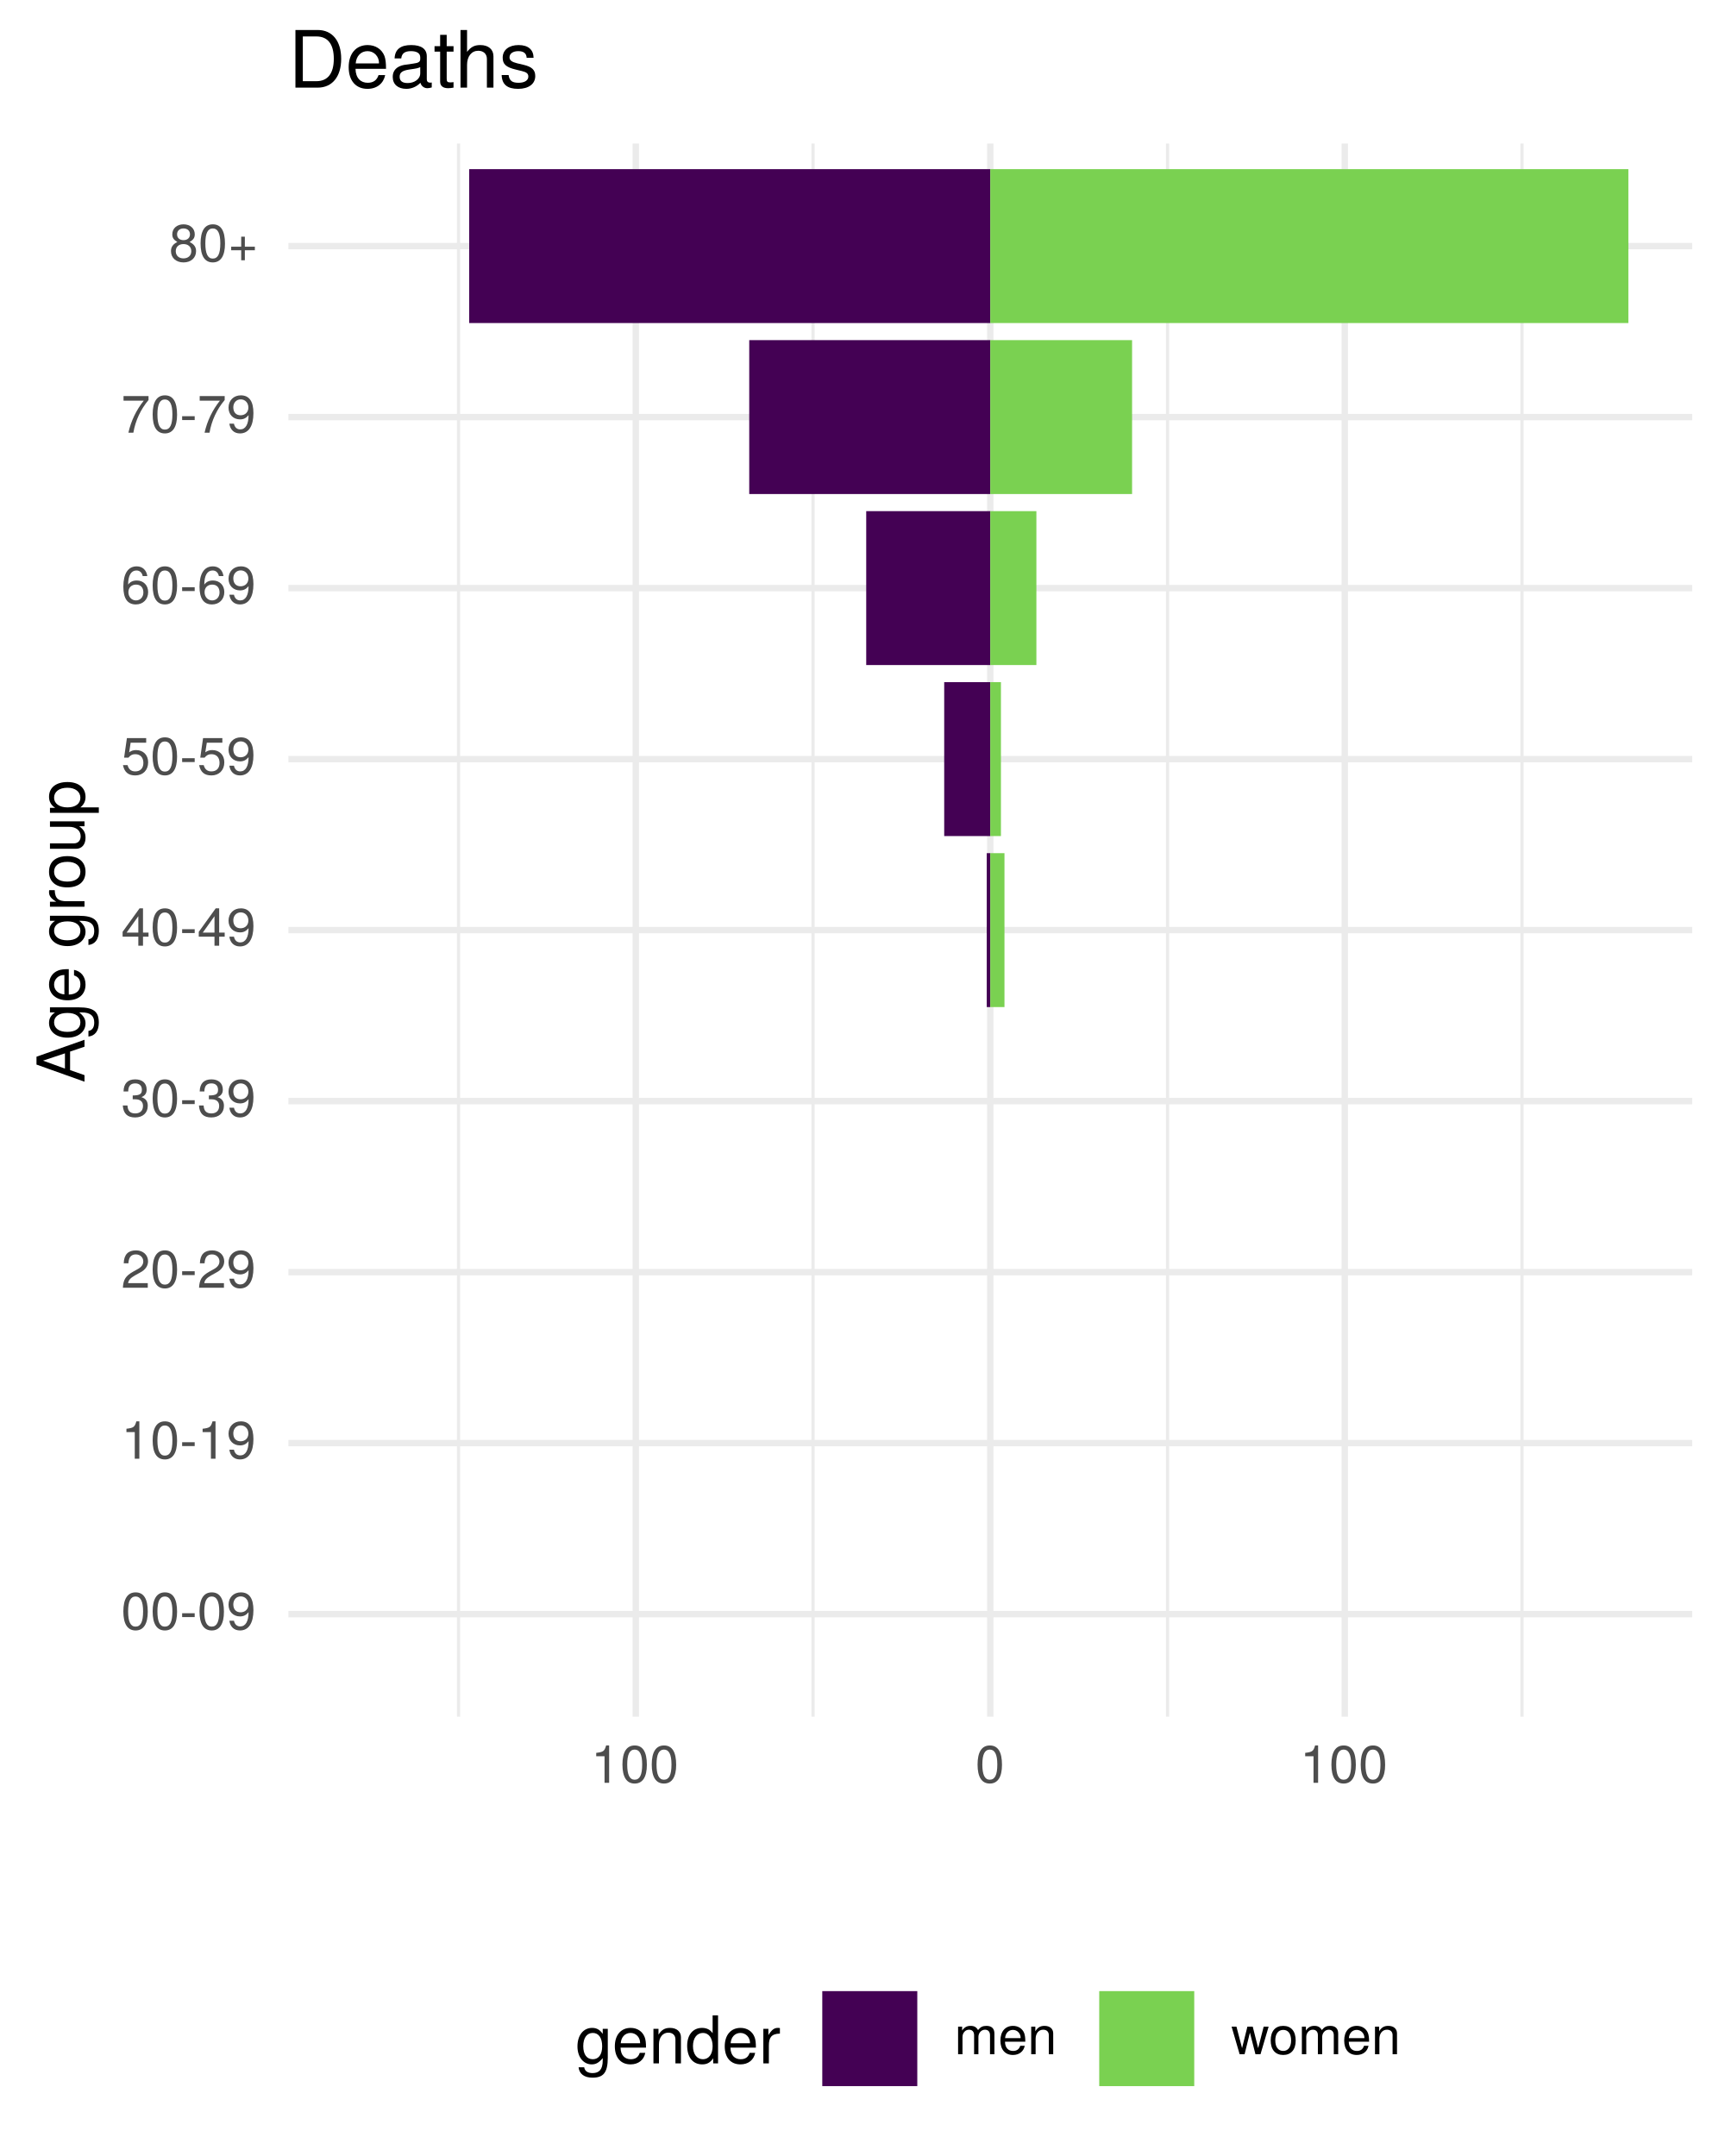
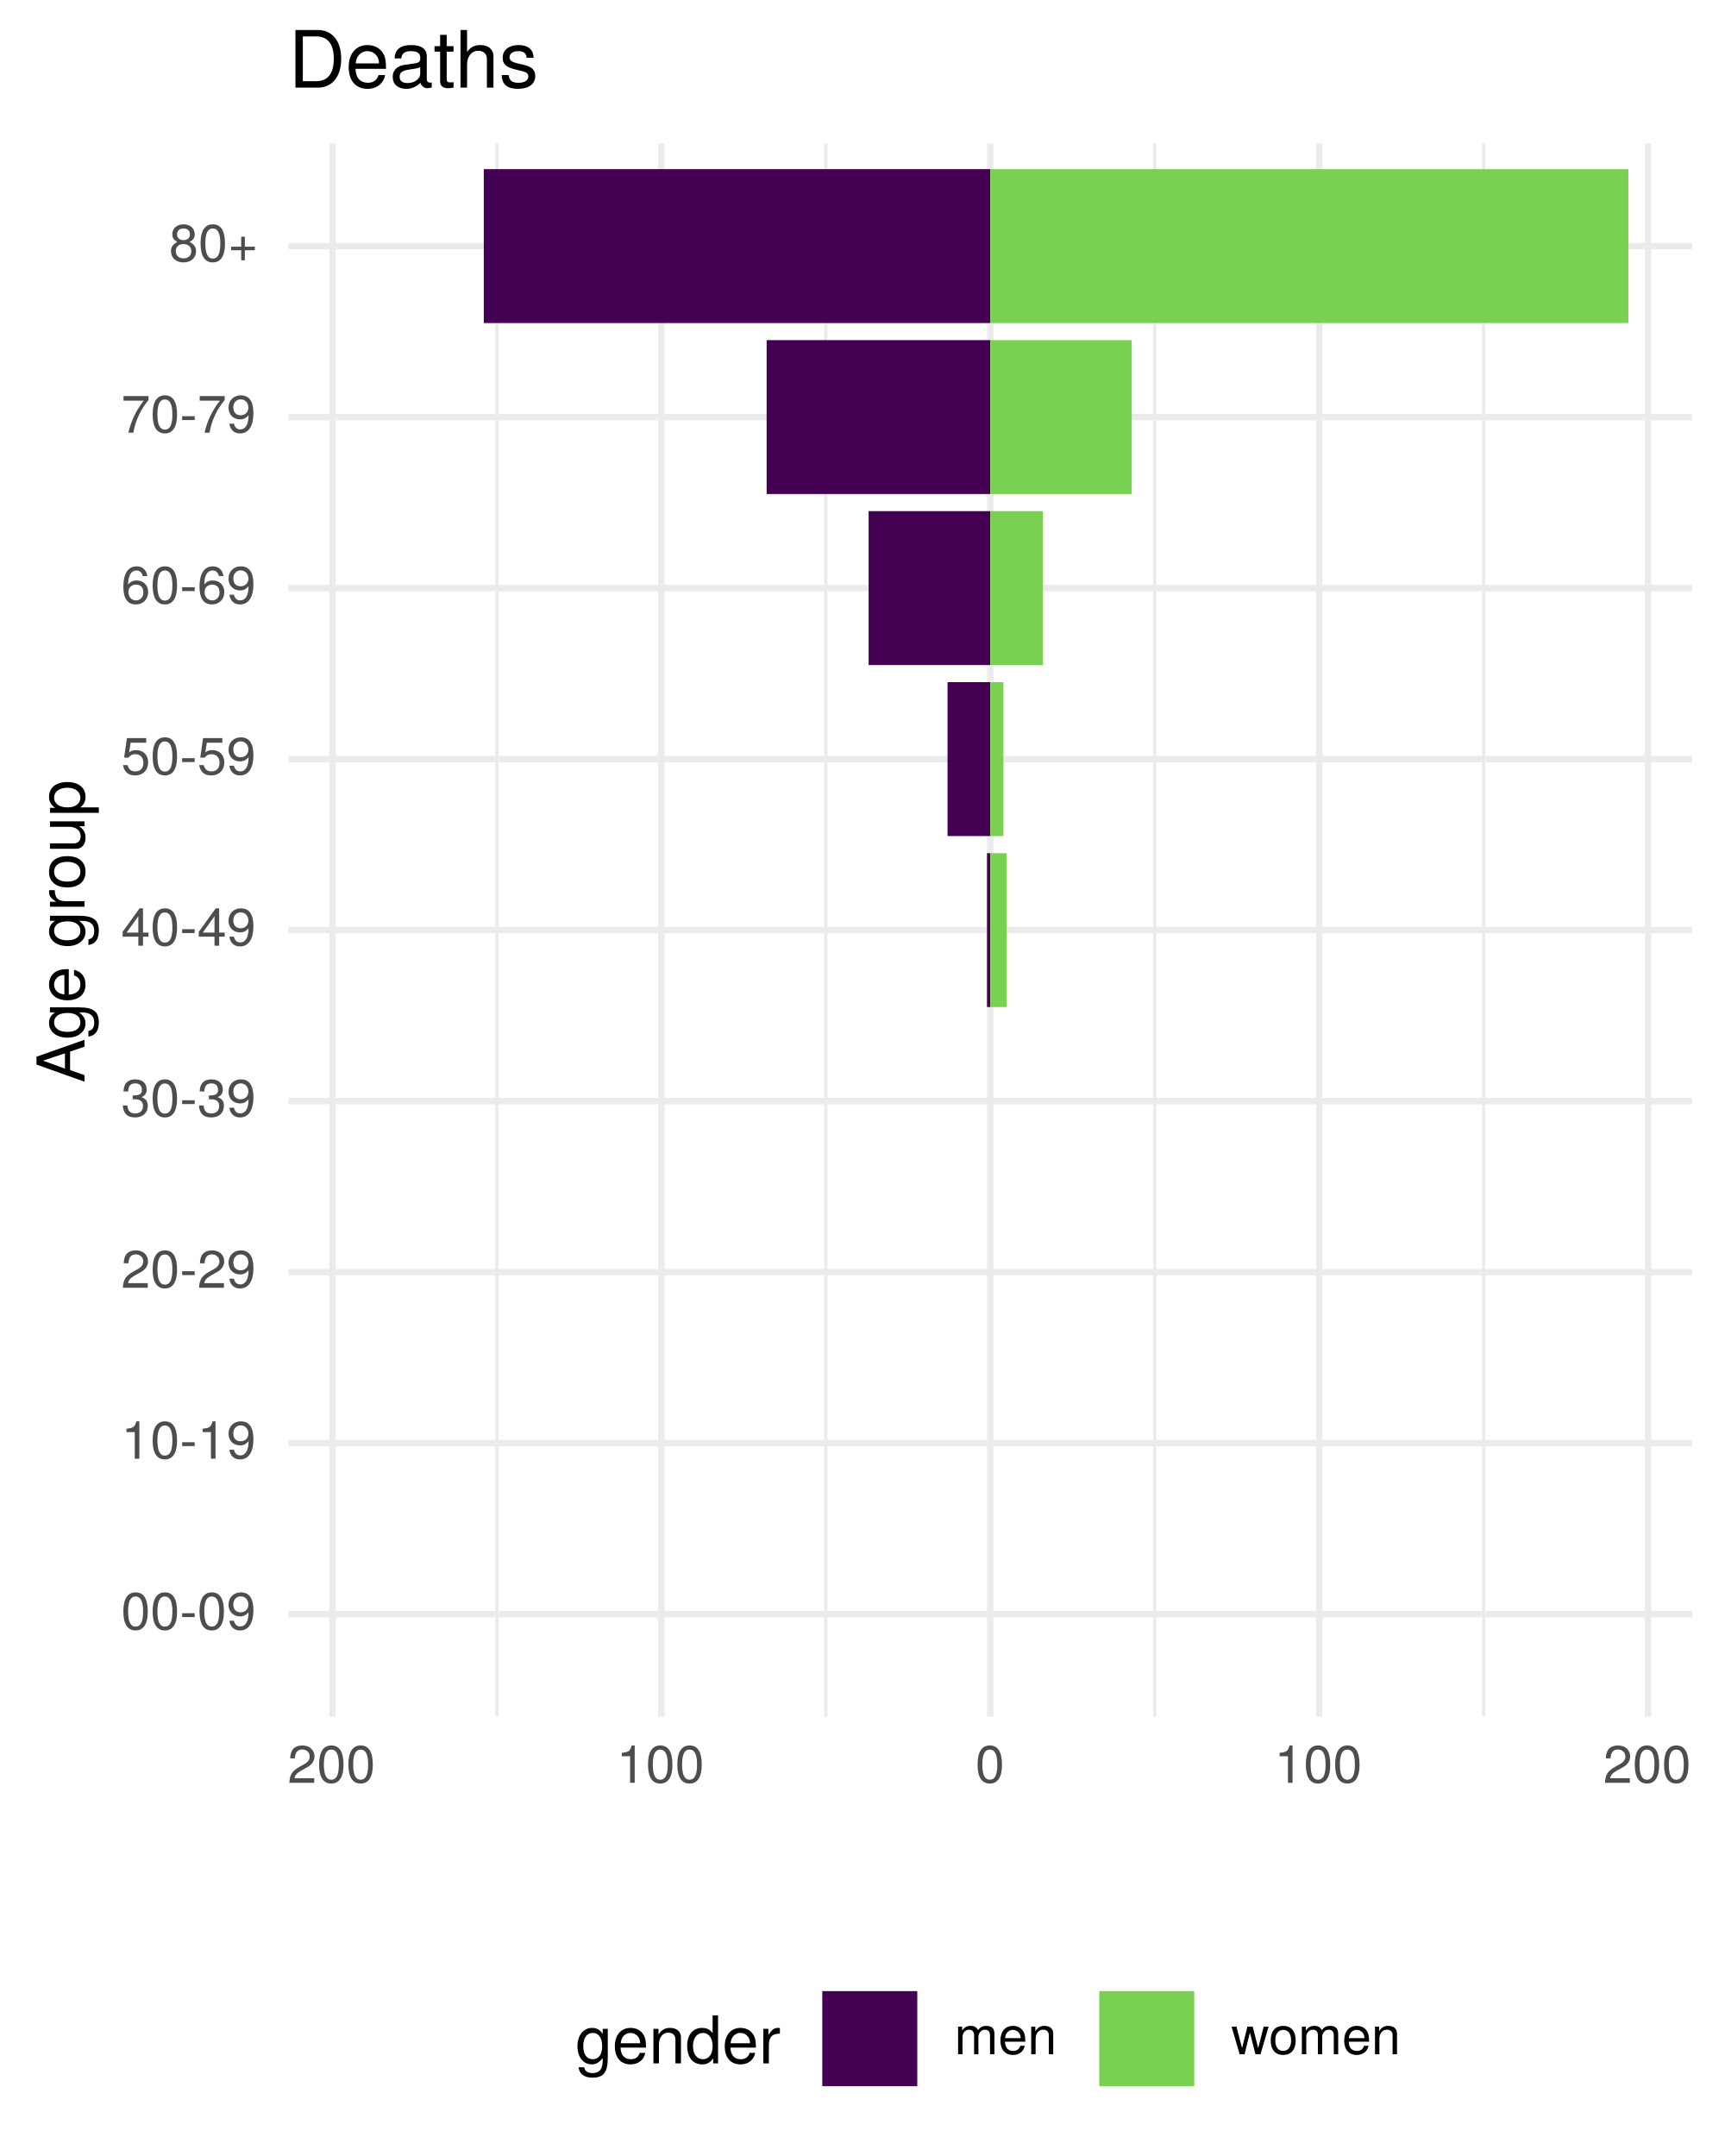
<svg xmlns="http://www.w3.org/2000/svg" xmlns:xlink="http://www.w3.org/1999/xlink" width="288pt" height="360pt" viewBox="0 0 288 360" version="1.1">
  <defs>
    <g>
      <symbol overflow="visible" id="glyph0-0">
        <path style="stroke:none;" d="" />
      </symbol>
      <symbol overflow="visible" id="glyph0-1">
        <path style="stroke:none;" d="M 4.453 -3 C 4.453 -5.156 3.781 -6.234 2.422 -6.234 C 1.078 -6.234 0.375 -5.141 0.375 -3.047 C 0.375 -0.953 1.078 0.125 2.422 0.125 C 3.734 0.125 4.453 -0.953 4.453 -3 Z M 3.672 -3.062 C 3.672 -1.297 3.266 -0.516 2.406 -0.516 C 1.578 -0.516 1.172 -1.344 1.172 -3.047 C 1.172 -4.75 1.578 -5.547 2.422 -5.547 C 3.25 -5.547 3.672 -4.734 3.672 -3.062 Z M 3.672 -3.062 " />
      </symbol>
      <symbol overflow="visible" id="glyph0-2">
        <path style="stroke:none;" d="M 2.5 -2.109 L 2.5 -2.75 L 0.406 -2.75 L 0.406 -2.109 Z M 2.5 -2.109 " />
      </symbol>
      <symbol overflow="visible" id="glyph0-3">
        <path style="stroke:none;" d="M 4.484 -3.266 C 4.484 -5.219 3.797 -6.234 2.375 -6.234 C 1.188 -6.234 0.328 -5.391 0.328 -4.172 C 0.328 -3.016 1.125 -2.219 2.25 -2.219 C 2.844 -2.219 3.266 -2.438 3.672 -2.922 C 3.672 -1.406 3.172 -0.547 2.281 -0.547 C 1.734 -0.547 1.359 -0.891 1.234 -1.5 L 0.469 -1.5 C 0.609 -0.469 1.281 0.125 2.234 0.125 C 3.688 0.125 4.484 -1.109 4.484 -3.266 Z M 3.641 -4.188 C 3.641 -3.422 3.094 -2.906 2.344 -2.906 C 1.594 -2.906 1.125 -3.391 1.125 -4.234 C 1.125 -5.016 1.656 -5.562 2.359 -5.562 C 3.094 -5.562 3.641 -5 3.641 -4.188 Z M 3.641 -4.188 " />
      </symbol>
      <symbol overflow="visible" id="glyph0-4">
        <path style="stroke:none;" d="M 3.047 0 L 3.047 -6.234 L 2.547 -6.234 C 2.266 -5.281 2.094 -5.141 0.891 -5 L 0.891 -4.438 L 2.281 -4.438 L 2.281 0 Z M 3.047 0 " />
      </symbol>
      <symbol overflow="visible" id="glyph0-5">
        <path style="stroke:none;" d="M 4.5 -4.406 C 4.5 -5.469 3.672 -6.234 2.5 -6.234 C 1.219 -6.234 0.484 -5.594 0.438 -4.078 L 1.219 -4.078 C 1.281 -5.125 1.703 -5.562 2.469 -5.562 C 3.172 -5.562 3.703 -5.062 3.703 -4.391 C 3.703 -3.891 3.406 -3.469 2.859 -3.156 L 2.047 -2.703 C 0.75 -1.969 0.375 -1.375 0.297 0 L 4.453 0 L 4.453 -0.766 L 1.172 -0.766 C 1.25 -1.281 1.531 -1.594 2.297 -2.047 L 3.172 -2.531 C 4.047 -2.984 4.5 -3.641 4.5 -4.406 Z M 4.5 -4.406 " />
      </symbol>
      <symbol overflow="visible" id="glyph0-6">
        <path style="stroke:none;" d="M 4.453 -1.812 C 4.453 -2.562 4.141 -3.016 3.391 -3.266 C 3.969 -3.5 4.266 -3.891 4.266 -4.516 C 4.266 -5.594 3.547 -6.234 2.359 -6.234 C 1.109 -6.234 0.438 -5.547 0.406 -4.219 L 1.188 -4.219 C 1.203 -5.141 1.578 -5.562 2.375 -5.562 C 3.062 -5.562 3.469 -5.156 3.469 -4.5 C 3.469 -3.828 3.188 -3.547 1.938 -3.547 L 1.938 -2.906 L 2.359 -2.906 C 3.219 -2.906 3.656 -2.5 3.656 -1.797 C 3.656 -1.016 3.172 -0.547 2.359 -0.547 C 1.516 -0.547 1.109 -0.969 1.062 -1.875 L 0.281 -1.875 C 0.375 -0.5 1.062 0.125 2.344 0.125 C 3.625 0.125 4.453 -0.641 4.453 -1.812 Z M 4.453 -1.812 " />
      </symbol>
      <symbol overflow="visible" id="glyph0-7">
        <path style="stroke:none;" d="M 4.578 -1.5 L 4.578 -2.188 L 3.656 -2.188 L 3.656 -6.234 L 3.078 -6.234 L 0.25 -2.312 L 0.25 -1.5 L 2.875 -1.5 L 2.875 0 L 3.656 0 L 3.656 -1.5 Z M 2.875 -2.188 L 0.922 -2.188 L 2.875 -4.922 Z M 2.875 -2.188 " />
      </symbol>
      <symbol overflow="visible" id="glyph0-8">
        <path style="stroke:none;" d="M 4.516 -2.062 C 4.516 -3.297 3.688 -4.109 2.5 -4.109 C 2.062 -4.109 1.703 -4 1.344 -3.734 L 1.594 -5.344 L 4.188 -5.344 L 4.188 -6.109 L 0.969 -6.109 L 0.5 -2.844 L 1.219 -2.844 C 1.578 -3.266 1.875 -3.422 2.359 -3.422 C 3.188 -3.422 3.719 -2.891 3.719 -1.969 C 3.719 -1.062 3.203 -0.547 2.359 -0.547 C 1.688 -0.547 1.266 -0.891 1.078 -1.594 L 0.312 -1.594 C 0.562 -0.359 1.266 0.125 2.375 0.125 C 3.641 0.125 4.516 -0.75 4.516 -2.062 Z M 4.516 -2.062 " />
      </symbol>
      <symbol overflow="visible" id="glyph0-9">
        <path style="stroke:none;" d="M 4.516 -1.938 C 4.516 -3.094 3.719 -3.875 2.609 -3.875 C 1.984 -3.875 1.5 -3.641 1.172 -3.188 C 1.172 -4.703 1.672 -5.547 2.562 -5.547 C 3.109 -5.547 3.484 -5.203 3.609 -4.609 L 4.375 -4.609 C 4.234 -5.625 3.562 -6.234 2.609 -6.234 C 1.156 -6.234 0.375 -5.016 0.375 -2.844 C 0.375 -0.891 1.047 0.125 2.469 0.125 C 3.656 0.125 4.516 -0.719 4.516 -1.938 Z M 3.719 -1.875 C 3.719 -1.094 3.188 -0.547 2.484 -0.547 C 1.766 -0.547 1.219 -1.125 1.219 -1.922 C 1.219 -2.688 1.734 -3.188 2.5 -3.188 C 3.25 -3.188 3.719 -2.703 3.719 -1.875 Z M 3.719 -1.875 " />
      </symbol>
      <symbol overflow="visible" id="glyph0-10">
        <path style="stroke:none;" d="M 4.578 -5.453 L 4.578 -6.109 L 0.406 -6.109 L 0.406 -5.344 L 3.781 -5.344 C 2.531 -3.781 1.656 -1.953 1.219 0 L 2.047 0 C 2.391 -2.016 3.266 -3.891 4.578 -5.453 Z M 4.578 -5.453 " />
      </symbol>
      <symbol overflow="visible" id="glyph0-11">
        <path style="stroke:none;" d="M 4.516 -1.766 C 4.516 -2.453 4.156 -2.938 3.438 -3.281 C 4.078 -3.672 4.297 -3.984 4.297 -4.578 C 4.297 -5.547 3.531 -6.234 2.422 -6.234 C 1.312 -6.234 0.547 -5.547 0.547 -4.578 C 0.547 -4 0.75 -3.672 1.391 -3.281 C 0.672 -2.938 0.328 -2.453 0.328 -1.766 C 0.328 -0.625 1.188 0.125 2.422 0.125 C 3.656 0.125 4.516 -0.625 4.516 -1.766 Z M 3.5 -4.562 C 3.5 -3.969 3.062 -3.594 2.422 -3.594 C 1.766 -3.594 1.344 -3.969 1.344 -4.562 C 1.344 -5.156 1.766 -5.547 2.422 -5.547 C 3.078 -5.547 3.5 -5.156 3.5 -4.562 Z M 3.719 -1.75 C 3.719 -1.016 3.188 -0.547 2.406 -0.547 C 1.641 -0.547 1.125 -1.016 1.125 -1.75 C 1.125 -2.484 1.641 -2.938 2.422 -2.938 C 3.188 -2.938 3.719 -2.484 3.719 -1.75 Z M 3.719 -1.75 " />
      </symbol>
      <symbol overflow="visible" id="glyph0-12">
        <path style="stroke:none;" d="M 4.547 -1.906 L 4.547 -2.5 L 2.875 -2.5 L 2.875 -4.172 L 2.266 -4.172 L 2.266 -2.5 L 0.594 -2.5 L 0.594 -1.906 L 2.266 -1.906 L 2.266 -0.234 L 2.875 -0.234 L 2.875 -1.906 Z M 4.547 -1.906 " />
      </symbol>
      <symbol overflow="visible" id="glyph0-13">
        <path style="stroke:none;" d="M 6.688 0 L 6.688 -3.453 C 6.688 -4.281 6.234 -4.734 5.359 -4.734 C 4.75 -4.734 4.375 -4.562 3.953 -4.031 C 3.672 -4.531 3.312 -4.734 2.703 -4.734 C 2.094 -4.734 1.688 -4.516 1.297 -3.953 L 1.297 -4.609 L 0.625 -4.609 L 0.625 0 L 1.359 0 L 1.359 -2.891 C 1.359 -3.562 1.844 -4.094 2.438 -4.094 C 2.984 -4.094 3.297 -3.766 3.297 -3.172 L 3.297 0 L 4.016 0 L 4.016 -2.891 C 4.016 -3.562 4.516 -4.094 5.109 -4.094 C 5.641 -4.094 5.953 -3.75 5.953 -3.172 L 5.953 0 Z M 6.688 0 " />
      </symbol>
      <symbol overflow="visible" id="glyph0-14">
        <path style="stroke:none;" d="M 4.516 -2.094 C 4.516 -2.766 4.453 -3.188 4.328 -3.531 C 4.031 -4.281 3.328 -4.734 2.469 -4.734 C 1.172 -4.734 0.359 -3.797 0.359 -2.281 C 0.359 -0.766 1.156 0.125 2.453 0.125 C 3.5 0.125 4.234 -0.469 4.422 -1.406 L 3.672 -1.406 C 3.469 -0.797 3.062 -0.547 2.469 -0.547 C 1.703 -0.547 1.141 -1.031 1.125 -2.094 Z M 3.734 -2.75 C 3.734 -2.75 3.734 -2.703 3.719 -2.688 L 1.141 -2.688 C 1.203 -3.516 1.719 -4.062 2.453 -4.062 C 3.172 -4.062 3.734 -3.469 3.734 -2.75 Z M 3.734 -2.75 " />
      </symbol>
      <symbol overflow="visible" id="glyph0-15">
        <path style="stroke:none;" d="M 4.281 0 L 4.281 -3.484 C 4.281 -4.25 3.719 -4.734 2.828 -4.734 C 2.141 -4.734 1.703 -4.484 1.297 -3.828 L 1.297 -4.609 L 0.609 -4.609 L 0.609 0 L 1.344 0 L 1.344 -2.547 C 1.344 -3.484 1.859 -4.094 2.609 -4.094 C 3.188 -4.094 3.547 -3.75 3.547 -3.188 L 3.547 0 Z M 4.281 0 " />
      </symbol>
      <symbol overflow="visible" id="glyph0-16">
        <path style="stroke:none;" d="M 6.234 -4.609 L 5.406 -4.609 L 4.484 -1.016 L 3.578 -4.609 L 2.688 -4.609 L 1.797 -1.016 L 0.859 -4.609 L 0.047 -4.609 L 1.391 0 L 2.219 0 L 3.109 -3.609 L 4.031 0 L 4.875 0 Z M 6.234 -4.609 " />
      </symbol>
      <symbol overflow="visible" id="glyph0-17">
        <path style="stroke:none;" d="M 4.484 -2.266 C 4.484 -3.859 3.719 -4.734 2.391 -4.734 C 1.094 -4.734 0.312 -3.859 0.312 -2.312 C 0.312 -0.75 1.094 0.125 2.406 0.125 C 3.688 0.125 4.484 -0.75 4.484 -2.266 Z M 3.719 -2.281 C 3.719 -1.203 3.203 -0.547 2.406 -0.547 C 1.578 -0.547 1.078 -1.188 1.078 -2.312 C 1.078 -3.406 1.578 -4.062 2.406 -4.062 C 3.234 -4.062 3.719 -3.422 3.719 -2.281 Z M 3.719 -2.281 " />
      </symbol>
      <symbol overflow="visible" id="glyph1-0">
        <path style="stroke:none;" d="" />
      </symbol>
      <symbol overflow="visible" id="glyph1-1">
        <path style="stroke:none;" d="M 0 -7.188 L -8.016 -4.359 L -8.016 -3.047 L 0 -0.188 L 0 -1.281 L -2.406 -2.125 L -2.406 -5.219 L 0 -6.031 Z M -3.266 -4.922 L -3.266 -2.375 L -6.922 -3.703 Z M -3.266 -4.922 " />
      </symbol>
      <symbol overflow="visible" id="glyph1-2">
        <path style="stroke:none;" d="M -0.953 -5.375 L -5.766 -5.375 L -5.766 -4.531 L -4.922 -4.531 C -5.609 -4.062 -5.922 -3.516 -5.922 -2.766 C -5.922 -1.312 -4.703 -0.312 -2.828 -0.312 C -1.016 -0.312 0.172 -1.344 0.172 -2.688 C 0.172 -3.422 -0.141 -3.922 -0.875 -4.531 L -0.484 -4.531 C 1.047 -4.531 1.625 -3.906 1.625 -2.844 C 1.625 -2.109 1.359 -1.547 0.656 -1.438 L 0.656 -0.5 C 1.75 -0.609 2.391 -1.453 2.391 -2.812 C 2.391 -4.609 1.594 -5.375 -0.953 -5.375 Z M -2.844 -4.438 C -1.469 -4.438 -0.688 -3.844 -0.688 -2.875 C -0.688 -1.875 -1.484 -1.281 -2.875 -1.281 C -4.266 -1.281 -5.078 -1.891 -5.078 -2.875 C -5.078 -3.859 -4.25 -4.438 -2.844 -4.438 Z M -2.844 -4.438 " />
      </symbol>
      <symbol overflow="visible" id="glyph1-3">
        <path style="stroke:none;" d="M -2.625 -5.641 C -3.453 -5.641 -3.984 -5.578 -4.406 -5.406 C -5.359 -5.031 -5.922 -4.156 -5.922 -3.078 C -5.922 -1.469 -4.734 -0.438 -2.844 -0.438 C -0.953 -0.438 0.172 -1.438 0.172 -3.062 C 0.172 -4.375 -0.578 -5.297 -1.75 -5.516 L -1.75 -4.594 C -0.984 -4.344 -0.688 -3.828 -0.688 -3.094 C -0.688 -2.141 -1.297 -1.422 -2.625 -1.391 Z M -3.438 -4.656 C -3.438 -4.656 -3.391 -4.656 -3.359 -4.656 L -3.359 -1.422 C -4.391 -1.5 -5.078 -2.141 -5.078 -3.062 C -5.078 -3.969 -4.328 -4.656 -3.438 -4.656 Z M -3.438 -4.656 " />
      </symbol>
      <symbol overflow="visible" id="glyph1-4">
        <path style="stroke:none;" d="" />
      </symbol>
      <symbol overflow="visible" id="glyph1-5">
        <path style="stroke:none;" d="M -4.969 -3.531 L -5.891 -3.531 C -5.922 -3.375 -5.922 -3.297 -5.922 -3.172 C -5.922 -2.578 -5.578 -2.141 -4.719 -1.609 L -5.766 -1.609 L -5.766 -0.766 L 0 -0.766 L 0 -1.688 L -2.984 -1.688 C -4.297 -1.688 -4.938 -2.109 -4.969 -3.531 Z M -4.969 -3.531 " />
      </symbol>
      <symbol overflow="visible" id="glyph1-6">
        <path style="stroke:none;" d="M -2.844 -5.609 C -4.828 -5.609 -5.922 -4.656 -5.922 -2.984 C -5.922 -1.375 -4.812 -0.391 -2.875 -0.391 C -0.953 -0.391 0.172 -1.359 0.172 -3 C 0.172 -4.625 -0.953 -5.609 -2.844 -5.609 Z M -2.844 -4.656 C -1.5 -4.656 -0.688 -4.016 -0.688 -3 C -0.688 -1.984 -1.484 -1.359 -2.875 -1.359 C -4.266 -1.359 -5.078 -1.984 -5.078 -3 C -5.078 -4.031 -4.281 -4.656 -2.844 -4.656 Z M -2.844 -4.656 " />
      </symbol>
      <symbol overflow="visible" id="glyph1-7">
        <path style="stroke:none;" d="M 0 -5.297 L -5.766 -5.297 L -5.766 -4.391 L -2.578 -4.391 C -1.406 -4.391 -0.641 -3.766 -0.641 -2.812 C -0.641 -2.094 -1.078 -1.625 -1.766 -1.625 L -5.766 -1.625 L -5.766 -0.719 L -1.406 -0.719 C -0.453 -0.719 0.172 -1.438 0.172 -2.547 C 0.172 -3.406 -0.125 -3.938 -0.891 -4.484 L 0 -4.484 Z M 0 -5.297 " />
      </symbol>
      <symbol overflow="visible" id="glyph1-8">
        <path style="stroke:none;" d="M -2.828 -5.75 C -4.766 -5.75 -5.922 -4.812 -5.922 -3.281 C -5.922 -2.5 -5.578 -1.875 -4.891 -1.438 L -5.766 -1.438 L -5.766 -0.609 L 2.391 -0.609 L 2.391 -1.516 L -0.688 -1.516 C -0.094 -2 0.172 -2.547 0.172 -3.281 C 0.172 -4.781 -0.984 -5.75 -2.828 -5.75 Z M -2.844 -4.797 C -1.547 -4.797 -0.688 -4.125 -0.688 -3.125 C -0.688 -2.156 -1.484 -1.516 -2.844 -1.516 C -4.188 -1.516 -5.078 -2.156 -5.078 -3.125 C -5.078 -4.141 -4.219 -4.797 -2.844 -4.797 Z M -2.844 -4.797 " />
      </symbol>
      <symbol overflow="visible" id="glyph2-0">
        <path style="stroke:none;" d="" />
      </symbol>
      <symbol overflow="visible" id="glyph2-1">
        <path style="stroke:none;" d="M 5.375 -0.953 L 5.375 -5.766 L 4.531 -5.766 L 4.531 -4.922 C 4.062 -5.609 3.516 -5.922 2.766 -5.922 C 1.312 -5.922 0.312 -4.703 0.312 -2.828 C 0.312 -1.016 1.344 0.172 2.688 0.172 C 3.422 0.172 3.922 -0.141 4.531 -0.875 L 4.531 -0.484 C 4.531 1.047 3.906 1.625 2.844 1.625 C 2.109 1.625 1.547 1.359 1.438 0.656 L 0.5 0.656 C 0.609 1.75 1.453 2.391 2.812 2.391 C 4.609 2.391 5.375 1.594 5.375 -0.953 Z M 4.438 -2.844 C 4.438 -1.469 3.844 -0.688 2.875 -0.688 C 1.875 -0.688 1.281 -1.484 1.281 -2.875 C 1.281 -4.266 1.891 -5.078 2.875 -5.078 C 3.859 -5.078 4.438 -4.25 4.438 -2.844 Z M 4.438 -2.844 " />
      </symbol>
      <symbol overflow="visible" id="glyph2-2">
        <path style="stroke:none;" d="M 5.641 -2.625 C 5.641 -3.453 5.578 -3.984 5.406 -4.406 C 5.031 -5.359 4.156 -5.922 3.078 -5.922 C 1.469 -5.922 0.438 -4.734 0.438 -2.844 C 0.438 -0.953 1.438 0.172 3.062 0.172 C 4.375 0.172 5.297 -0.578 5.516 -1.75 L 4.594 -1.75 C 4.344 -0.984 3.828 -0.688 3.094 -0.688 C 2.141 -0.688 1.422 -1.297 1.391 -2.625 Z M 4.656 -3.438 C 4.656 -3.438 4.656 -3.391 4.656 -3.359 L 1.422 -3.359 C 1.5 -4.391 2.141 -5.078 3.062 -5.078 C 3.969 -5.078 4.656 -4.328 4.656 -3.438 Z M 4.656 -3.438 " />
      </symbol>
      <symbol overflow="visible" id="glyph2-3">
        <path style="stroke:none;" d="M 5.359 0 L 5.359 -4.359 C 5.359 -5.312 4.641 -5.922 3.531 -5.922 C 2.672 -5.922 2.125 -5.594 1.609 -4.797 L 1.609 -5.766 L 0.766 -5.766 L 0.766 0 L 1.688 0 L 1.688 -3.172 C 1.688 -4.359 2.328 -5.125 3.25 -5.125 C 3.984 -5.125 4.438 -4.688 4.438 -4 L 4.438 0 Z M 5.359 0 " />
      </symbol>
      <symbol overflow="visible" id="glyph2-4">
        <path style="stroke:none;" d="M 5.438 0 L 5.438 -8.016 L 4.531 -8.016 L 4.531 -5.031 C 4.141 -5.625 3.531 -5.922 2.766 -5.922 C 1.266 -5.922 0.281 -4.781 0.281 -2.938 C 0.281 -0.984 1.25 0.172 2.797 0.172 C 3.594 0.172 4.141 -0.125 4.625 -0.844 L 4.625 0 Z M 4.531 -2.859 C 4.531 -1.531 3.891 -0.688 2.922 -0.688 C 1.906 -0.688 1.25 -1.547 1.25 -2.875 C 1.25 -4.219 1.906 -5.078 2.922 -5.078 C 3.906 -5.078 4.531 -4.188 4.531 -2.859 Z M 4.531 -2.859 " />
      </symbol>
      <symbol overflow="visible" id="glyph2-5">
        <path style="stroke:none;" d="M 3.531 -4.969 L 3.531 -5.891 C 3.375 -5.922 3.297 -5.922 3.172 -5.922 C 2.578 -5.922 2.141 -5.578 1.609 -4.719 L 1.609 -5.766 L 0.766 -5.766 L 0.766 0 L 1.688 0 L 1.688 -2.984 C 1.688 -4.297 2.109 -4.938 3.531 -4.969 Z M 3.531 -4.969 " />
      </symbol>
      <symbol overflow="visible" id="glyph3-0">
        <path style="stroke:none;" d="" />
      </symbol>
      <symbol overflow="visible" id="glyph3-1">
        <path style="stroke:none;" d="M 8.812 -4.812 C 8.812 -7.797 7.328 -9.625 4.891 -9.625 L 1.172 -9.625 L 1.172 0 L 4.891 0 C 7.312 0 8.812 -1.828 8.812 -4.812 Z M 7.578 -4.812 C 7.578 -2.375 6.578 -1.078 4.672 -1.078 L 2.406 -1.078 L 2.406 -8.547 L 4.672 -8.547 C 6.578 -8.547 7.578 -7.266 7.578 -4.812 Z M 7.578 -4.812 " />
      </symbol>
      <symbol overflow="visible" id="glyph3-2">
        <path style="stroke:none;" d="M 6.766 -3.141 C 6.766 -4.141 6.688 -4.781 6.5 -5.297 C 6.047 -6.438 4.984 -7.109 3.703 -7.109 C 1.766 -7.109 0.531 -5.688 0.531 -3.422 C 0.531 -1.156 1.734 0.203 3.672 0.203 C 5.25 0.203 6.344 -0.703 6.625 -2.094 L 5.516 -2.094 C 5.219 -1.188 4.594 -0.812 3.703 -0.812 C 2.562 -0.812 1.703 -1.562 1.672 -3.141 Z M 5.594 -4.125 C 5.594 -4.125 5.594 -4.062 5.578 -4.047 L 1.703 -4.047 C 1.797 -5.266 2.578 -6.094 3.688 -6.094 C 4.766 -6.094 5.594 -5.203 5.594 -4.125 Z M 5.594 -4.125 " />
      </symbol>
      <symbol overflow="visible" id="glyph3-3">
        <path style="stroke:none;" d="M 7.062 -0.031 L 7.062 -0.859 C 6.938 -0.828 6.891 -0.828 6.828 -0.828 C 6.438 -0.828 6.234 -1.031 6.234 -1.375 L 6.234 -5.234 C 6.234 -6.453 5.328 -7.109 3.625 -7.109 C 1.953 -7.109 0.922 -6.469 0.859 -4.875 L 1.969 -4.875 C 2.062 -5.719 2.562 -6.094 3.594 -6.094 C 4.578 -6.094 5.141 -5.734 5.141 -5.062 L 5.141 -4.781 C 5.141 -4.312 4.859 -4.125 3.984 -4.016 C 2.422 -3.812 2.188 -3.766 1.766 -3.594 C 0.969 -3.266 0.547 -2.641 0.547 -1.797 C 0.547 -0.547 1.422 0.203 2.828 0.203 C 3.703 0.203 4.562 -0.172 5.172 -0.812 C 5.297 -0.297 5.766 0.094 6.312 0.094 C 6.531 0.094 6.703 0.062 7.062 -0.031 Z M 5.141 -2.391 C 5.141 -1.406 4.125 -0.766 3.062 -0.766 C 2.203 -0.766 1.703 -1.062 1.703 -1.828 C 1.703 -2.547 2.188 -2.859 3.359 -3.031 C 4.531 -3.188 4.766 -3.25 5.141 -3.422 Z M 5.141 -2.391 " />
      </symbol>
      <symbol overflow="visible" id="glyph3-4">
        <path style="stroke:none;" d="M 3.359 0 L 3.359 -0.922 C 3.203 -0.891 3.031 -0.875 2.828 -0.875 C 2.344 -0.875 2.219 -1 2.219 -1.484 L 2.219 -6.016 L 3.359 -6.016 L 3.359 -6.922 L 2.219 -6.922 L 2.219 -8.812 L 1.125 -8.812 L 1.125 -6.922 L 0.188 -6.922 L 0.188 -6.016 L 1.125 -6.016 L 1.125 -1 C 1.125 -0.297 1.594 0.094 2.453 0.094 C 2.719 0.094 2.984 0.062 3.359 0 Z M 3.359 0 " />
      </symbol>
      <symbol overflow="visible" id="glyph3-5">
        <path style="stroke:none;" d="M 6.422 0 L 6.422 -5.234 C 6.422 -6.391 5.578 -7.109 4.234 -7.109 C 3.266 -7.109 2.672 -6.812 2.016 -5.969 L 2.016 -9.625 L 0.922 -9.625 L 0.922 0 L 2.016 0 L 2.016 -3.812 C 2.016 -5.234 2.766 -6.156 3.891 -6.156 C 4.672 -6.156 5.328 -5.703 5.328 -4.797 L 5.328 0 Z M 6.422 0 " />
      </symbol>
      <symbol overflow="visible" id="glyph3-6">
        <path style="stroke:none;" d="M 6.062 -1.938 C 6.062 -2.969 5.484 -3.484 4.109 -3.812 L 3.047 -4.062 C 2.156 -4.281 1.766 -4.562 1.766 -5.062 C 1.766 -5.688 2.344 -6.094 3.234 -6.094 C 4.125 -6.094 4.594 -5.719 4.625 -4.984 L 5.781 -4.984 C 5.766 -6.344 4.875 -7.109 3.281 -7.109 C 1.656 -7.109 0.625 -6.281 0.625 -5 C 0.625 -3.922 1.172 -3.406 2.812 -3.016 L 3.844 -2.766 C 4.609 -2.578 4.906 -2.344 4.906 -1.844 C 4.906 -1.203 4.266 -0.812 3.297 -0.812 C 2.312 -0.812 1.75 -1.062 1.609 -2.109 L 0.453 -2.109 C 0.5 -0.516 1.406 0.203 3.203 0.203 C 4.953 0.203 6.062 -0.609 6.062 -1.938 Z M 6.062 -1.938 " />
      </symbol>
    </g>
    <clipPath id="clip1">
-       <path d="M 76 23.957 L 77 23.957 L 77 286.648 L 76 286.648 Z M 76 23.957 " />
+       <path d="M 82 23.957 L 84 23.957 L 84 286.648 L 82 286.648 Z M 82 23.957 " />
    </clipPath>
    <clipPath id="clip2">
-       <path d="M 135 23.957 L 137 23.957 L 137 286.648 L 135 286.648 Z M 135 23.957 " />
+       <path d="M 137 23.957 L 139 23.957 L 139 286.648 L 137 286.648 Z M 137 23.957 " />
    </clipPath>
    <clipPath id="clip3">
-       <path d="M 194 23.957 L 196 23.957 L 196 286.648 L 194 286.648 Z M 194 23.957 " />
+       <path d="M 192 23.957 L 194 23.957 L 194 286.648 L 192 286.648 Z M 192 23.957 " />
    </clipPath>
    <clipPath id="clip4">
-       <path d="M 253 23.957 L 255 23.957 L 255 286.648 L 253 286.648 Z M 253 23.957 " />
+       <path d="M 247 23.957 L 248 23.957 L 248 286.648 L 247 286.648 Z M 247 23.957 " />
    </clipPath>
    <clipPath id="clip5">
      <path d="M 48.152 268 L 282.523 268 L 282.523 271 L 48.152 271 Z M 48.152 268 " />
    </clipPath>
    <clipPath id="clip6">
      <path d="M 48.152 240 L 282.523 240 L 282.523 242 L 48.152 242 Z M 48.152 240 " />
    </clipPath>
    <clipPath id="clip7">
      <path d="M 48.152 211 L 282.523 211 L 282.523 213 L 48.152 213 Z M 48.152 211 " />
    </clipPath>
    <clipPath id="clip8">
      <path d="M 48.152 183 L 282.523 183 L 282.523 185 L 48.152 185 Z M 48.152 183 " />
    </clipPath>
    <clipPath id="clip9">
      <path d="M 48.152 154 L 282.523 154 L 282.523 156 L 48.152 156 Z M 48.152 154 " />
    </clipPath>
    <clipPath id="clip10">
      <path d="M 48.152 126 L 282.523 126 L 282.523 128 L 48.152 128 Z M 48.152 126 " />
    </clipPath>
    <clipPath id="clip11">
      <path d="M 48.152 97 L 282.523 97 L 282.523 99 L 48.152 99 Z M 48.152 97 " />
    </clipPath>
    <clipPath id="clip12">
      <path d="M 48.152 69 L 282.523 69 L 282.523 71 L 48.152 71 Z M 48.152 69 " />
    </clipPath>
    <clipPath id="clip13">
      <path d="M 48.152 40 L 282.523 40 L 282.523 42 L 48.152 42 Z M 48.152 40 " />
    </clipPath>
    <clipPath id="clip14">
-       <path d="M 105 23.957 L 107 23.957 L 107 286.648 L 105 286.648 Z M 105 23.957 " />
+       <path d="M 54 23.957 L 57 23.957 L 57 286.648 L 54 286.648 Z M 54 23.957 " />
    </clipPath>
    <clipPath id="clip15">
+       <path d="M 109 23.957 L 111 23.957 L 111 286.648 L 109 286.648 Z M 109 23.957 " />
+     </clipPath>
+     <clipPath id="clip16">
      <path d="M 164 23.957 L 166 23.957 L 166 286.648 L 164 286.648 Z M 164 23.957 " />
    </clipPath>
-     <clipPath id="clip16">
-       <path d="M 223 23.957 L 226 23.957 L 226 286.648 L 223 286.648 Z M 223 23.957 " />
+     <clipPath id="clip17">
+       <path d="M 219 23.957 L 221 23.957 L 221 286.648 L 219 286.648 Z M 219 23.957 " />
+     </clipPath>
+     <clipPath id="clip18">
+       <path d="M 274 23.957 L 276 23.957 L 276 286.648 L 274 286.648 Z M 274 23.957 " />
    </clipPath>
  </defs>
  <g id="surface75">
    <rect x="0" y="0" width="288" height="360" style="fill:rgb(100%,100%,100%);fill-opacity:1;stroke:none;" />
    <g clip-path="url(#clip1)" clip-rule="nonzero">
-       <path style="fill:none;stroke-width:0.533;stroke-linecap:butt;stroke-linejoin:round;stroke:rgb(92.157%,92.157%,92.157%);stroke-opacity:1;stroke-miterlimit:10;" d="M 76.559 286.652 L 76.559 23.957 " />
+       <path style="fill:none;stroke-width:0.533;stroke-linecap:butt;stroke-linejoin:round;stroke:rgb(92.157%,92.157%,92.157%);stroke-opacity:1;stroke-miterlimit:10;" d="M 82.965 286.652 L 82.965 23.957 " />
    </g>
    <g clip-path="url(#clip2)" clip-rule="nonzero">
-       <path style="fill:none;stroke-width:0.533;stroke-linecap:butt;stroke-linejoin:round;stroke:rgb(92.157%,92.157%,92.157%);stroke-opacity:1;stroke-miterlimit:10;" d="M 135.742 286.652 L 135.742 23.957 " />
+       <path style="fill:none;stroke-width:0.533;stroke-linecap:butt;stroke-linejoin:round;stroke:rgb(92.157%,92.157%,92.157%);stroke-opacity:1;stroke-miterlimit:10;" d="M 137.879 286.652 L 137.879 23.957 " />
    </g>
    <g clip-path="url(#clip3)" clip-rule="nonzero">
-       <path style="fill:none;stroke-width:0.533;stroke-linecap:butt;stroke-linejoin:round;stroke:rgb(92.157%,92.157%,92.157%);stroke-opacity:1;stroke-miterlimit:10;" d="M 194.93 286.652 L 194.93 23.957 " />
+       <path style="fill:none;stroke-width:0.533;stroke-linecap:butt;stroke-linejoin:round;stroke:rgb(92.157%,92.157%,92.157%);stroke-opacity:1;stroke-miterlimit:10;" d="M 192.793 286.652 L 192.793 23.957 " />
    </g>
    <g clip-path="url(#clip4)" clip-rule="nonzero">
-       <path style="fill:none;stroke-width:0.533;stroke-linecap:butt;stroke-linejoin:round;stroke:rgb(92.157%,92.157%,92.157%);stroke-opacity:1;stroke-miterlimit:10;" d="M 254.113 286.652 L 254.113 23.957 " />
+       <path style="fill:none;stroke-width:0.533;stroke-linecap:butt;stroke-linejoin:round;stroke:rgb(92.157%,92.157%,92.157%);stroke-opacity:1;stroke-miterlimit:10;" d="M 247.707 286.652 L 247.707 23.957 " />
    </g>
    <g clip-path="url(#clip5)" clip-rule="nonzero">
      <path style="fill:none;stroke-width:1.067;stroke-linecap:butt;stroke-linejoin:round;stroke:rgb(92.157%,92.157%,92.157%);stroke-opacity:1;stroke-miterlimit:10;" d="M 48.152 269.52 L 282.52 269.52 " />
    </g>
    <g clip-path="url(#clip6)" clip-rule="nonzero">
      <path style="fill:none;stroke-width:1.067;stroke-linecap:butt;stroke-linejoin:round;stroke:rgb(92.157%,92.157%,92.157%);stroke-opacity:1;stroke-miterlimit:10;" d="M 48.152 240.965 L 282.52 240.965 " />
    </g>
    <g clip-path="url(#clip7)" clip-rule="nonzero">
      <path style="fill:none;stroke-width:1.067;stroke-linecap:butt;stroke-linejoin:round;stroke:rgb(92.157%,92.157%,92.157%);stroke-opacity:1;stroke-miterlimit:10;" d="M 48.152 212.414 L 282.52 212.414 " />
    </g>
    <g clip-path="url(#clip8)" clip-rule="nonzero">
      <path style="fill:none;stroke-width:1.067;stroke-linecap:butt;stroke-linejoin:round;stroke:rgb(92.157%,92.157%,92.157%);stroke-opacity:1;stroke-miterlimit:10;" d="M 48.152 183.859 L 282.52 183.859 " />
    </g>
    <g clip-path="url(#clip9)" clip-rule="nonzero">
      <path style="fill:none;stroke-width:1.067;stroke-linecap:butt;stroke-linejoin:round;stroke:rgb(92.157%,92.157%,92.157%);stroke-opacity:1;stroke-miterlimit:10;" d="M 48.152 155.305 L 282.52 155.305 " />
    </g>
    <g clip-path="url(#clip10)" clip-rule="nonzero">
      <path style="fill:none;stroke-width:1.067;stroke-linecap:butt;stroke-linejoin:round;stroke:rgb(92.157%,92.157%,92.157%);stroke-opacity:1;stroke-miterlimit:10;" d="M 48.152 126.75 L 282.52 126.75 " />
    </g>
    <g clip-path="url(#clip11)" clip-rule="nonzero">
      <path style="fill:none;stroke-width:1.067;stroke-linecap:butt;stroke-linejoin:round;stroke:rgb(92.157%,92.157%,92.157%);stroke-opacity:1;stroke-miterlimit:10;" d="M 48.152 98.199 L 282.52 98.199 " />
    </g>
    <g clip-path="url(#clip12)" clip-rule="nonzero">
      <path style="fill:none;stroke-width:1.067;stroke-linecap:butt;stroke-linejoin:round;stroke:rgb(92.157%,92.157%,92.157%);stroke-opacity:1;stroke-miterlimit:10;" d="M 48.152 69.645 L 282.52 69.645 " />
    </g>
    <g clip-path="url(#clip13)" clip-rule="nonzero">
      <path style="fill:none;stroke-width:1.067;stroke-linecap:butt;stroke-linejoin:round;stroke:rgb(92.157%,92.157%,92.157%);stroke-opacity:1;stroke-miterlimit:10;" d="M 48.152 41.09 L 282.52 41.09 " />
    </g>
    <g clip-path="url(#clip14)" clip-rule="nonzero">
-       <path style="fill:none;stroke-width:1.067;stroke-linecap:butt;stroke-linejoin:round;stroke:rgb(92.157%,92.157%,92.157%);stroke-opacity:1;stroke-miterlimit:10;" d="M 106.152 286.652 L 106.152 23.957 " />
+       <path style="fill:none;stroke-width:1.067;stroke-linecap:butt;stroke-linejoin:round;stroke:rgb(92.157%,92.157%,92.157%);stroke-opacity:1;stroke-miterlimit:10;" d="M 55.508 286.652 L 55.508 23.957 " />
    </g>
    <g clip-path="url(#clip15)" clip-rule="nonzero">
+       <path style="fill:none;stroke-width:1.067;stroke-linecap:butt;stroke-linejoin:round;stroke:rgb(92.157%,92.157%,92.157%);stroke-opacity:1;stroke-miterlimit:10;" d="M 110.422 286.652 L 110.422 23.957 " />
+     </g>
+     <g clip-path="url(#clip16)" clip-rule="nonzero">
      <path style="fill:none;stroke-width:1.067;stroke-linecap:butt;stroke-linejoin:round;stroke:rgb(92.157%,92.157%,92.157%);stroke-opacity:1;stroke-miterlimit:10;" d="M 165.336 286.652 L 165.336 23.957 " />
    </g>
-     <g clip-path="url(#clip16)" clip-rule="nonzero">
-       <path style="fill:none;stroke-width:1.067;stroke-linecap:butt;stroke-linejoin:round;stroke:rgb(92.157%,92.157%,92.157%);stroke-opacity:1;stroke-miterlimit:10;" d="M 224.52 286.652 L 224.52 23.957 " />
-     </g>
-     <path style=" stroke:none;fill-rule:nonzero;fill:rgb(26.667%,0.392%,32.941%);fill-opacity:1;" d="M 164.742 168.156 L 165.336 168.156 L 165.336 142.457 L 164.742 142.457 Z M 164.742 168.156 " />
-     <path style=" stroke:none;fill-rule:nonzero;fill:rgb(47.843%,81.961%,31.765%);fill-opacity:1;" d="M 165.336 168.156 L 167.703 168.156 L 167.703 142.457 L 165.336 142.457 Z M 165.336 168.156 " />
-     <path style=" stroke:none;fill-rule:nonzero;fill:rgb(26.667%,0.392%,32.941%);fill-opacity:1;" d="M 157.641 139.602 L 165.336 139.602 L 165.336 113.902 L 157.641 113.902 Z M 157.641 139.602 " />
-     <path style=" stroke:none;fill-rule:nonzero;fill:rgb(47.843%,81.961%,31.765%);fill-opacity:1;" d="M 165.336 139.602 L 167.113 139.602 L 167.113 113.902 L 165.336 113.902 Z M 165.336 139.602 " />
-     <path style=" stroke:none;fill-rule:nonzero;fill:rgb(26.667%,0.392%,32.941%);fill-opacity:1;" d="M 144.621 111.047 L 165.336 111.047 L 165.336 85.348 L 144.621 85.348 Z M 144.621 111.047 " />
-     <path style=" stroke:none;fill-rule:nonzero;fill:rgb(47.843%,81.961%,31.765%);fill-opacity:1;" d="M 165.336 111.047 L 173.031 111.047 L 173.031 85.348 L 165.336 85.348 Z M 165.336 111.047 " />
-     <path style=" stroke:none;fill-rule:nonzero;fill:rgb(26.667%,0.392%,32.941%);fill-opacity:1;" d="M 125.09 82.492 L 165.336 82.492 L 165.336 56.793 L 125.09 56.793 Z M 125.09 82.492 " />
-     <path style=" stroke:none;fill-rule:nonzero;fill:rgb(47.843%,81.961%,31.765%);fill-opacity:1;" d="M 165.336 82.492 L 189.008 82.492 L 189.008 56.793 L 165.336 56.793 Z M 165.336 82.492 " />
-     <path style=" stroke:none;fill-rule:nonzero;fill:rgb(26.667%,0.392%,32.941%);fill-opacity:1;" d="M 78.336 53.941 L 165.336 53.941 L 165.336 28.242 L 78.336 28.242 Z M 78.336 53.941 " />
+     <g clip-path="url(#clip17)" clip-rule="nonzero">
+       <path style="fill:none;stroke-width:1.067;stroke-linecap:butt;stroke-linejoin:round;stroke:rgb(92.157%,92.157%,92.157%);stroke-opacity:1;stroke-miterlimit:10;" d="M 220.25 286.652 L 220.25 23.957 " />
+     </g>
+     <g clip-path="url(#clip18)" clip-rule="nonzero">
+       <path style="fill:none;stroke-width:1.067;stroke-linecap:butt;stroke-linejoin:round;stroke:rgb(92.157%,92.157%,92.157%);stroke-opacity:1;stroke-miterlimit:10;" d="M 275.164 286.652 L 275.164 23.957 " />
+     </g>
+     <path style=" stroke:none;fill-rule:nonzero;fill:rgb(26.667%,0.392%,32.941%);fill-opacity:1;" d="M 164.785 168.156 L 165.336 168.156 L 165.336 142.457 L 164.785 142.457 Z M 164.785 168.156 " />
+     <path style=" stroke:none;fill-rule:nonzero;fill:rgb(47.843%,81.961%,31.765%);fill-opacity:1;" d="M 165.336 168.156 L 168.082 168.156 L 168.082 142.457 L 165.336 142.457 Z M 165.336 168.156 " />
+     <path style=" stroke:none;fill-rule:nonzero;fill:rgb(26.667%,0.392%,32.941%);fill-opacity:1;" d="M 158.195 139.602 L 165.336 139.602 L 165.336 113.902 L 158.195 113.902 Z M 158.195 139.602 " />
+     <path style=" stroke:none;fill-rule:nonzero;fill:rgb(47.843%,81.961%,31.765%);fill-opacity:1;" d="M 165.336 139.602 L 167.531 139.602 L 167.531 113.902 L 165.336 113.902 Z M 165.336 139.602 " />
+     <path style=" stroke:none;fill-rule:nonzero;fill:rgb(26.667%,0.392%,32.941%);fill-opacity:1;" d="M 145.02 111.047 L 165.336 111.047 L 165.336 85.348 L 145.02 85.348 Z M 145.02 111.047 " />
+     <path style=" stroke:none;fill-rule:nonzero;fill:rgb(47.843%,81.961%,31.765%);fill-opacity:1;" d="M 165.336 111.047 L 174.121 111.047 L 174.121 85.348 L 165.336 85.348 Z M 165.336 111.047 " />
+     <path style=" stroke:none;fill-rule:nonzero;fill:rgb(26.667%,0.392%,32.941%);fill-opacity:1;" d="M 127.996 82.492 L 165.336 82.492 L 165.336 56.793 L 127.996 56.793 Z M 127.996 82.492 " />
+     <path style=" stroke:none;fill-rule:nonzero;fill:rgb(47.843%,81.961%,31.765%);fill-opacity:1;" d="M 165.336 82.492 L 188.949 82.492 L 188.949 56.793 L 165.336 56.793 Z M 165.336 82.492 " />
+     <path style=" stroke:none;fill-rule:nonzero;fill:rgb(26.667%,0.392%,32.941%);fill-opacity:1;" d="M 80.77 53.941 L 165.336 53.941 L 165.336 28.242 L 80.77 28.242 Z M 80.77 53.941 " />
    <path style=" stroke:none;fill-rule:nonzero;fill:rgb(47.843%,81.961%,31.765%);fill-opacity:1;" d="M 165.336 53.941 L 271.867 53.941 L 271.867 28.242 L 165.336 28.242 Z M 165.336 53.941 " />
    <g style="fill:rgb(30.196%,30.196%,30.196%);fill-opacity:1;">
      <use xlink:href="#glyph0-1" x="20.219" y="272.122" />
      <use xlink:href="#glyph0-1" x="25.111" y="272.122" />
      <use xlink:href="#glyph0-2" x="30.004" y="272.122" />
      <use xlink:href="#glyph0-1" x="32.935" y="272.122" />
      <use xlink:href="#glyph0-3" x="37.827" y="272.122" />
    </g>
    <g style="fill:rgb(30.196%,30.196%,30.196%);fill-opacity:1;">
      <use xlink:href="#glyph0-4" x="20.219" y="243.567" />
      <use xlink:href="#glyph0-1" x="25.111" y="243.567" />
      <use xlink:href="#glyph0-2" x="30.004" y="243.567" />
      <use xlink:href="#glyph0-4" x="32.935" y="243.567" />
      <use xlink:href="#glyph0-3" x="37.827" y="243.567" />
    </g>
    <g style="fill:rgb(30.196%,30.196%,30.196%);fill-opacity:1;">
      <use xlink:href="#glyph0-5" x="20.219" y="215.017" />
      <use xlink:href="#glyph0-1" x="25.111" y="215.017" />
      <use xlink:href="#glyph0-2" x="30.004" y="215.017" />
      <use xlink:href="#glyph0-5" x="32.935" y="215.017" />
      <use xlink:href="#glyph0-3" x="37.827" y="215.017" />
    </g>
    <g style="fill:rgb(30.196%,30.196%,30.196%);fill-opacity:1;">
      <use xlink:href="#glyph0-6" x="20.219" y="186.462" />
      <use xlink:href="#glyph0-1" x="25.111" y="186.462" />
      <use xlink:href="#glyph0-2" x="30.004" y="186.462" />
      <use xlink:href="#glyph0-6" x="32.935" y="186.462" />
      <use xlink:href="#glyph0-3" x="37.827" y="186.462" />
    </g>
    <g style="fill:rgb(30.196%,30.196%,30.196%);fill-opacity:1;">
      <use xlink:href="#glyph0-7" x="20.219" y="157.907" />
      <use xlink:href="#glyph0-1" x="25.111" y="157.907" />
      <use xlink:href="#glyph0-2" x="30.004" y="157.907" />
      <use xlink:href="#glyph0-7" x="32.935" y="157.907" />
      <use xlink:href="#glyph0-3" x="37.827" y="157.907" />
    </g>
    <g style="fill:rgb(30.196%,30.196%,30.196%);fill-opacity:1;">
      <use xlink:href="#glyph0-8" x="20.219" y="129.353" />
      <use xlink:href="#glyph0-1" x="25.111" y="129.353" />
      <use xlink:href="#glyph0-2" x="30.004" y="129.353" />
      <use xlink:href="#glyph0-8" x="32.935" y="129.353" />
      <use xlink:href="#glyph0-3" x="37.827" y="129.353" />
    </g>
    <g style="fill:rgb(30.196%,30.196%,30.196%);fill-opacity:1;">
      <use xlink:href="#glyph0-9" x="20.219" y="100.802" />
      <use xlink:href="#glyph0-1" x="25.111" y="100.802" />
      <use xlink:href="#glyph0-2" x="30.004" y="100.802" />
      <use xlink:href="#glyph0-9" x="32.935" y="100.802" />
      <use xlink:href="#glyph0-3" x="37.827" y="100.802" />
    </g>
    <g style="fill:rgb(30.196%,30.196%,30.196%);fill-opacity:1;">
      <use xlink:href="#glyph0-10" x="20.219" y="72.247" />
      <use xlink:href="#glyph0-1" x="25.111" y="72.247" />
      <use xlink:href="#glyph0-2" x="30.004" y="72.247" />
      <use xlink:href="#glyph0-10" x="32.935" y="72.247" />
      <use xlink:href="#glyph0-3" x="37.827" y="72.247" />
    </g>
    <g style="fill:rgb(30.196%,30.196%,30.196%);fill-opacity:1;">
      <use xlink:href="#glyph0-11" x="28.219" y="43.692" />
      <use xlink:href="#glyph0-1" x="33.111" y="43.692" />
      <use xlink:href="#glyph0-12" x="38.004" y="43.692" />
    </g>
    <g style="fill:rgb(30.196%,30.196%,30.196%);fill-opacity:1;">
-       <use xlink:href="#glyph0-4" x="98.652" y="297.685" />
-       <use xlink:href="#glyph0-1" x="103.545" y="297.685" />
-       <use xlink:href="#glyph0-1" x="108.438" y="297.685" />
+       <use xlink:href="#glyph0-5" x="48.008" y="297.685" />
+       <use xlink:href="#glyph0-1" x="52.9" y="297.685" />
+       <use xlink:href="#glyph0-1" x="57.793" y="297.685" />
+     </g>
+     <g style="fill:rgb(30.196%,30.196%,30.196%);fill-opacity:1;">
+       <use xlink:href="#glyph0-4" x="102.922" y="297.685" />
+       <use xlink:href="#glyph0-1" x="107.814" y="297.685" />
+       <use xlink:href="#glyph0-1" x="112.707" y="297.685" />
    </g>
    <g style="fill:rgb(30.196%,30.196%,30.196%);fill-opacity:1;">
      <use xlink:href="#glyph0-1" x="162.836" y="297.685" />
    </g>
    <g style="fill:rgb(30.196%,30.196%,30.196%);fill-opacity:1;">
-       <use xlink:href="#glyph0-4" x="217.02" y="297.685" />
-       <use xlink:href="#glyph0-1" x="221.912" y="297.685" />
-       <use xlink:href="#glyph0-1" x="226.805" y="297.685" />
+       <use xlink:href="#glyph0-4" x="212.75" y="297.685" />
+       <use xlink:href="#glyph0-1" x="217.643" y="297.685" />
+       <use xlink:href="#glyph0-1" x="222.535" y="297.685" />
+     </g>
+     <g style="fill:rgb(30.196%,30.196%,30.196%);fill-opacity:1;">
+       <use xlink:href="#glyph0-5" x="267.664" y="297.685" />
+       <use xlink:href="#glyph0-1" x="272.557" y="297.685" />
+       <use xlink:href="#glyph0-1" x="277.449" y="297.685" />
    </g>
    <g style="fill:rgb(0%,0%,0%);fill-opacity:1;">
      <use xlink:href="#glyph1-1" x="14.108" y="180.805" />
      <use xlink:href="#glyph1-2" x="14.108" y="173.578" />
      <use xlink:href="#glyph1-3" x="14.108" y="167.462" />
      <use xlink:href="#glyph1-4" x="14.108" y="161.346" />
      <use xlink:href="#glyph1-2" x="14.108" y="158.288" />
      <use xlink:href="#glyph1-5" x="14.108" y="152.172" />
      <use xlink:href="#glyph1-6" x="14.108" y="148.563" />
      <use xlink:href="#glyph1-7" x="14.108" y="142.447" />
      <use xlink:href="#glyph1-8" x="14.108" y="136.331" />
    </g>
    <g style="fill:rgb(0%,0%,0%);fill-opacity:1;">
      <use xlink:href="#glyph2-1" x="96.098" y="344.53" />
      <use xlink:href="#glyph2-2" x="102.214" y="344.53" />
      <use xlink:href="#glyph2-3" x="108.33" y="344.53" />
      <use xlink:href="#glyph2-4" x="114.446" y="344.53" />
      <use xlink:href="#glyph2-2" x="120.562" y="344.53" />
      <use xlink:href="#glyph2-5" x="126.679" y="344.53" />
    </g>
    <path style=" stroke:none;fill-rule:nonzero;fill:rgb(26.667%,0.392%,32.941%);fill-opacity:1;" d="M 137.285 348.332 L 153.148 348.332 L 153.148 332.469 L 137.285 332.469 Z M 137.285 348.332 " />
    <path style=" stroke:none;fill-rule:nonzero;fill:rgb(47.843%,81.961%,31.765%);fill-opacity:1;" d="M 183.523 348.332 L 199.387 348.332 L 199.387 332.469 L 183.523 332.469 Z M 183.523 348.332 " />
    <g style="fill:rgb(0%,0%,0%);fill-opacity:1;">
      <use xlink:href="#glyph0-13" x="159.336" y="343.005" />
      <use xlink:href="#glyph0-14" x="166.666" y="343.005" />
      <use xlink:href="#glyph0-15" x="171.559" y="343.005" />
    </g>
    <g style="fill:rgb(0%,0%,0%);fill-opacity:1;">
      <use xlink:href="#glyph0-16" x="205.574" y="343.005" />
      <use xlink:href="#glyph0-17" x="211.84" y="343.005" />
      <use xlink:href="#glyph0-13" x="216.732" y="343.005" />
      <use xlink:href="#glyph0-14" x="224.062" y="343.005" />
      <use xlink:href="#glyph0-15" x="228.955" y="343.005" />
    </g>
    <g style="fill:rgb(0%,0%,0%);fill-opacity:1;">
      <use xlink:href="#glyph3-1" x="48.152" y="14.633" />
      <use xlink:href="#glyph3-2" x="57.683" y="14.633" />
      <use xlink:href="#glyph3-3" x="65.021" y="14.633" />
      <use xlink:href="#glyph3-4" x="72.36" y="14.633" />
      <use xlink:href="#glyph3-5" x="75.963" y="14.633" />
      <use xlink:href="#glyph3-6" x="83.302" y="14.633" />
    </g>
  </g>
</svg>
